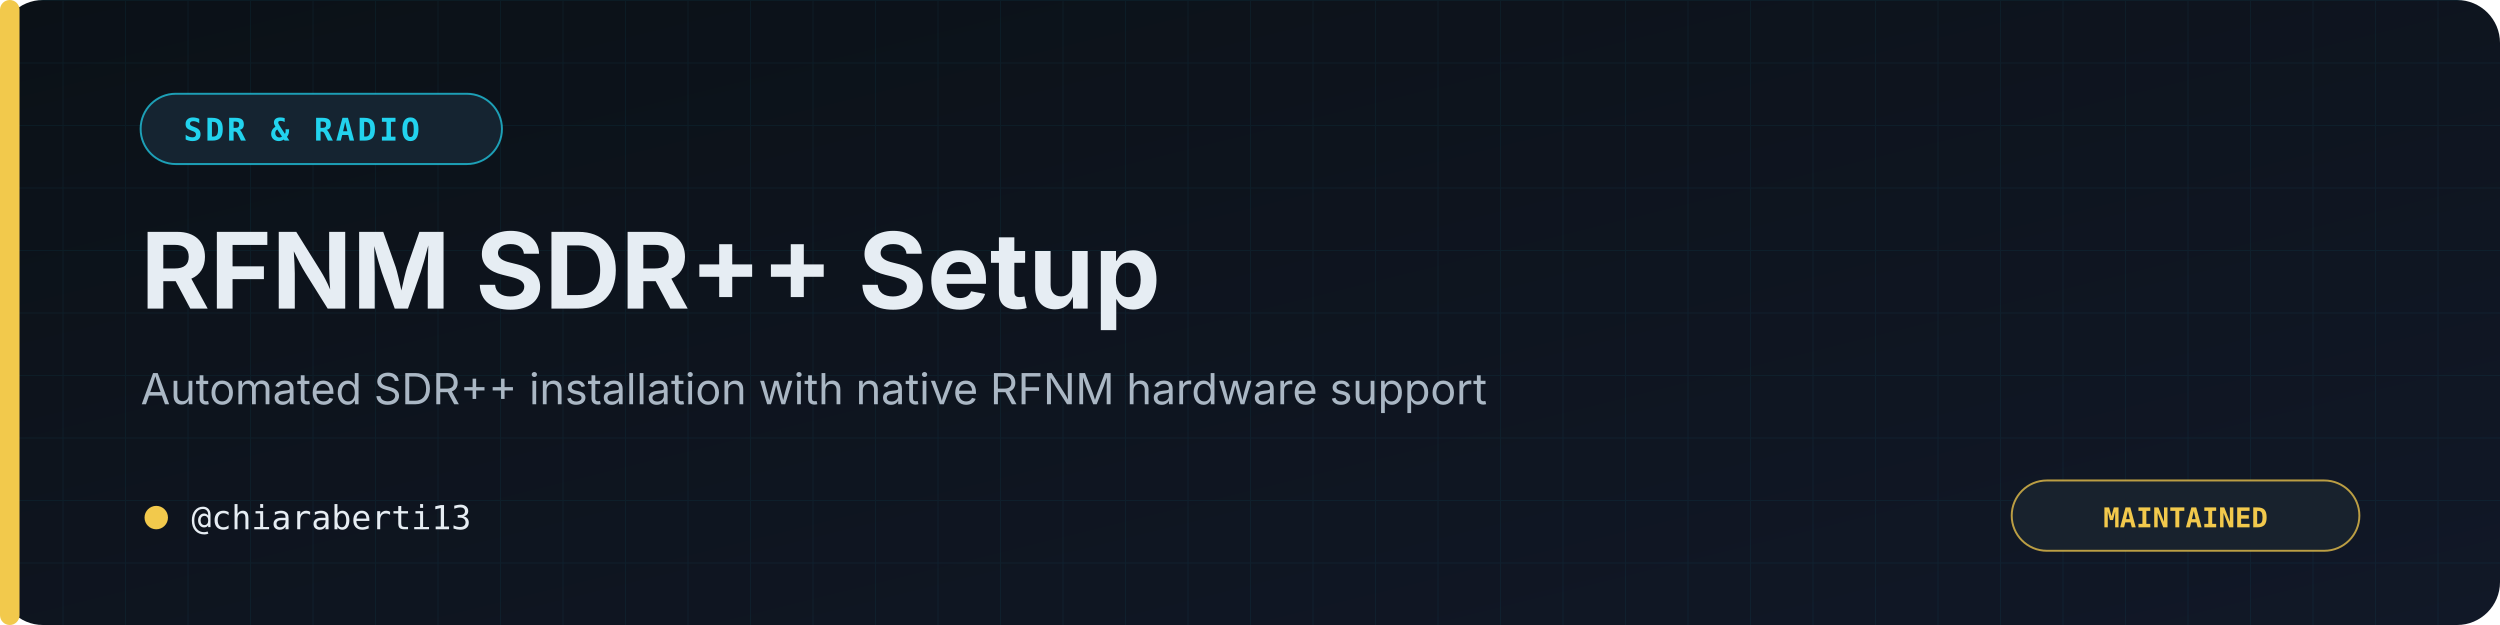
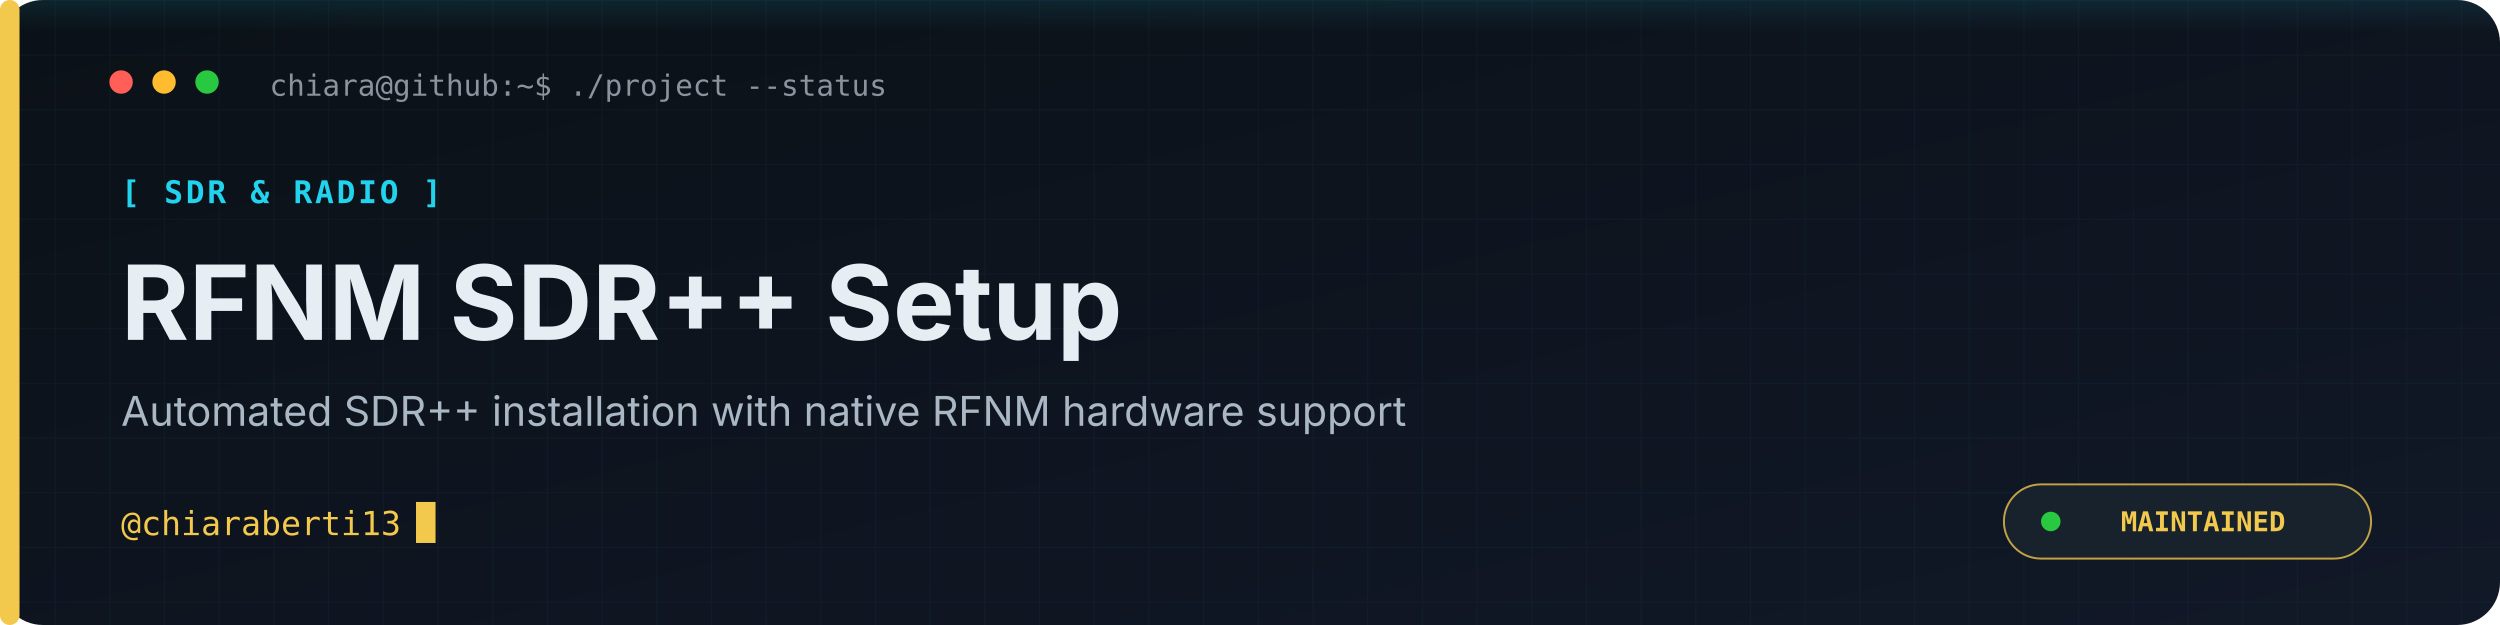
<svg xmlns="http://www.w3.org/2000/svg" width="1280" height="320" viewBox="0 0 1280 320" role="img" aria-label="RFNM SDR++ Setup — Automated SDR++ installation with native RFNM hardware support">
  <defs>
    <linearGradient id="bg" x1="0" y1="0" x2="1" y2="1">
-       <stop offset="0" stop-color="#0B1117" />
+       <stop stop-color="#0B1117" />
      <stop offset="1" stop-color="#111827" />
    </linearGradient>
-     <pattern id="grid" width="32" height="32" patternUnits="userSpaceOnUse">
-       <path d="M32 0H0V32" fill="none" stroke="#22D3EE" stroke-opacity=".055" />
+     <pattern id="grid" width="28" height="28" patternUnits="userSpaceOnUse">
+       <path d="M28 0H0V28" fill="none" stroke="#22D3EE" stroke-opacity=".045" />
    </pattern>
+     <linearGradient id="scan" x1="0" y1="0" x2="0" y2="1">
+       <stop stop-color="#22D3EE" stop-opacity="0" />
+       <stop offset=".5" stop-color="#22D3EE" stop-opacity=".16" />
+       <stop offset="1" stop-color="#22D3EE" stop-opacity="0" />
+     </linearGradient>
+     <clipPath id="clip">
+       <rect width="1280" height="320" rx="22" />
+     </clipPath>
  </defs>
  <rect width="1280" height="320" rx="22" fill="url(#bg)" />
  <rect width="1280" height="320" rx="22" fill="url(#grid)" />
+   <g clip-path="url(#clip)">
+     <rect x="0" y="-36" width="1280" height="52" fill="url(#scan)">
+       <animate attributeName="y" values="-52;320" dur="7s" repeatCount="indefinite" />
+     </rect>
+   </g>
  <rect x="0" y="0" width="10" height="320" rx="5" fill="#F2C94C" />
-   <rect x="72" y="48" width="185" height="36" rx="18" fill="#152431" stroke="#22D3EE" stroke-opacity=".72" />
-   <text x="94" y="72" fill="#22D3EE" font-family="JetBrains Mono, ui-monospace, monospace" font-size="16" font-weight="700" letter-spacing="1.5">SDR &amp; RADIO</text>
-   <text x="72" y="158" fill="#E6EDF3" font-family="Inter, Arial, sans-serif" font-size="54" font-weight="750">RFNM SDR++ Setup</text>
-   <text x="72" y="207" fill="#AAB7C4" font-family="Inter, Arial, sans-serif" font-size="22">Automated SDR++ installation with native RFNM hardware support</text>
-   <circle cx="80" cy="265" r="6" fill="#F2C94C" />
-   <text x="98" y="271" fill="#E6EDF3" font-family="JetBrains Mono, ui-monospace, monospace" font-size="17">@chiaraberti13</text>
-   <rect x="1030" y="246" width="178" height="36" rx="18" fill="#18222D" stroke="#F2C94C" stroke-opacity=".75" />
-   <text x="1119" y="270" text-anchor="middle" fill="#F2C94C" font-family="JetBrains Mono, ui-monospace, monospace" font-size="14" font-weight="700">MAINTAINED</text>
+   <circle cx="62" cy="42" r="6" fill="#FF5F57" />
+   <circle cx="84" cy="42" r="6" fill="#FEBC2E" />
+   <circle cx="106" cy="42" r="6" fill="#28C840" />
+   <text x="138" y="49" fill="#8B949E" font-family="JetBrains Mono, ui-monospace, monospace" font-size="15">chiara@github:~$ ./project --status</text>
+   <text x="62" y="104" fill="#22D3EE" font-family="JetBrains Mono, ui-monospace, monospace" font-size="16" font-weight="700" letter-spacing="1.4">[ SDR &amp; RADIO ]</text>
+   <text x="62" y="174" fill="#E6EDF3" font-family="Inter, Arial, sans-serif" font-size="53" font-weight="750">RFNM SDR++ Setup</text>
+   <text x="62" y="218" fill="#AAB7C4" font-family="Inter, Arial, sans-serif" font-size="21">Automated SDR++ installation with native RFNM hardware support</text>
+   <text x="62" y="274" fill="#F2C94C" font-family="JetBrains Mono, ui-monospace, monospace" font-size="17">@chiaraberti13</text>
+   <rect x="213" y="257" width="10" height="21" fill="#F2C94C">
+     <animate attributeName="opacity" values="1;1;0;0;1" dur="1.15s" repeatCount="indefinite" />
+   </rect>
+   <rect x="1026" y="248" width="188" height="38" rx="19" fill="#18222D" stroke="#F2C94C" stroke-opacity=".78" />
+   <circle cx="1050" cy="267" r="5" fill="#28C840">
+     <animate attributeName="opacity" values=".35;1;.35" dur="2.4s" repeatCount="indefinite" />
+   </circle>
+   <text x="1128" y="272" text-anchor="middle" fill="#F2C94C" font-family="JetBrains Mono, ui-monospace, monospace" font-size="14" font-weight="700">MAINTAINED</text>
</svg>
